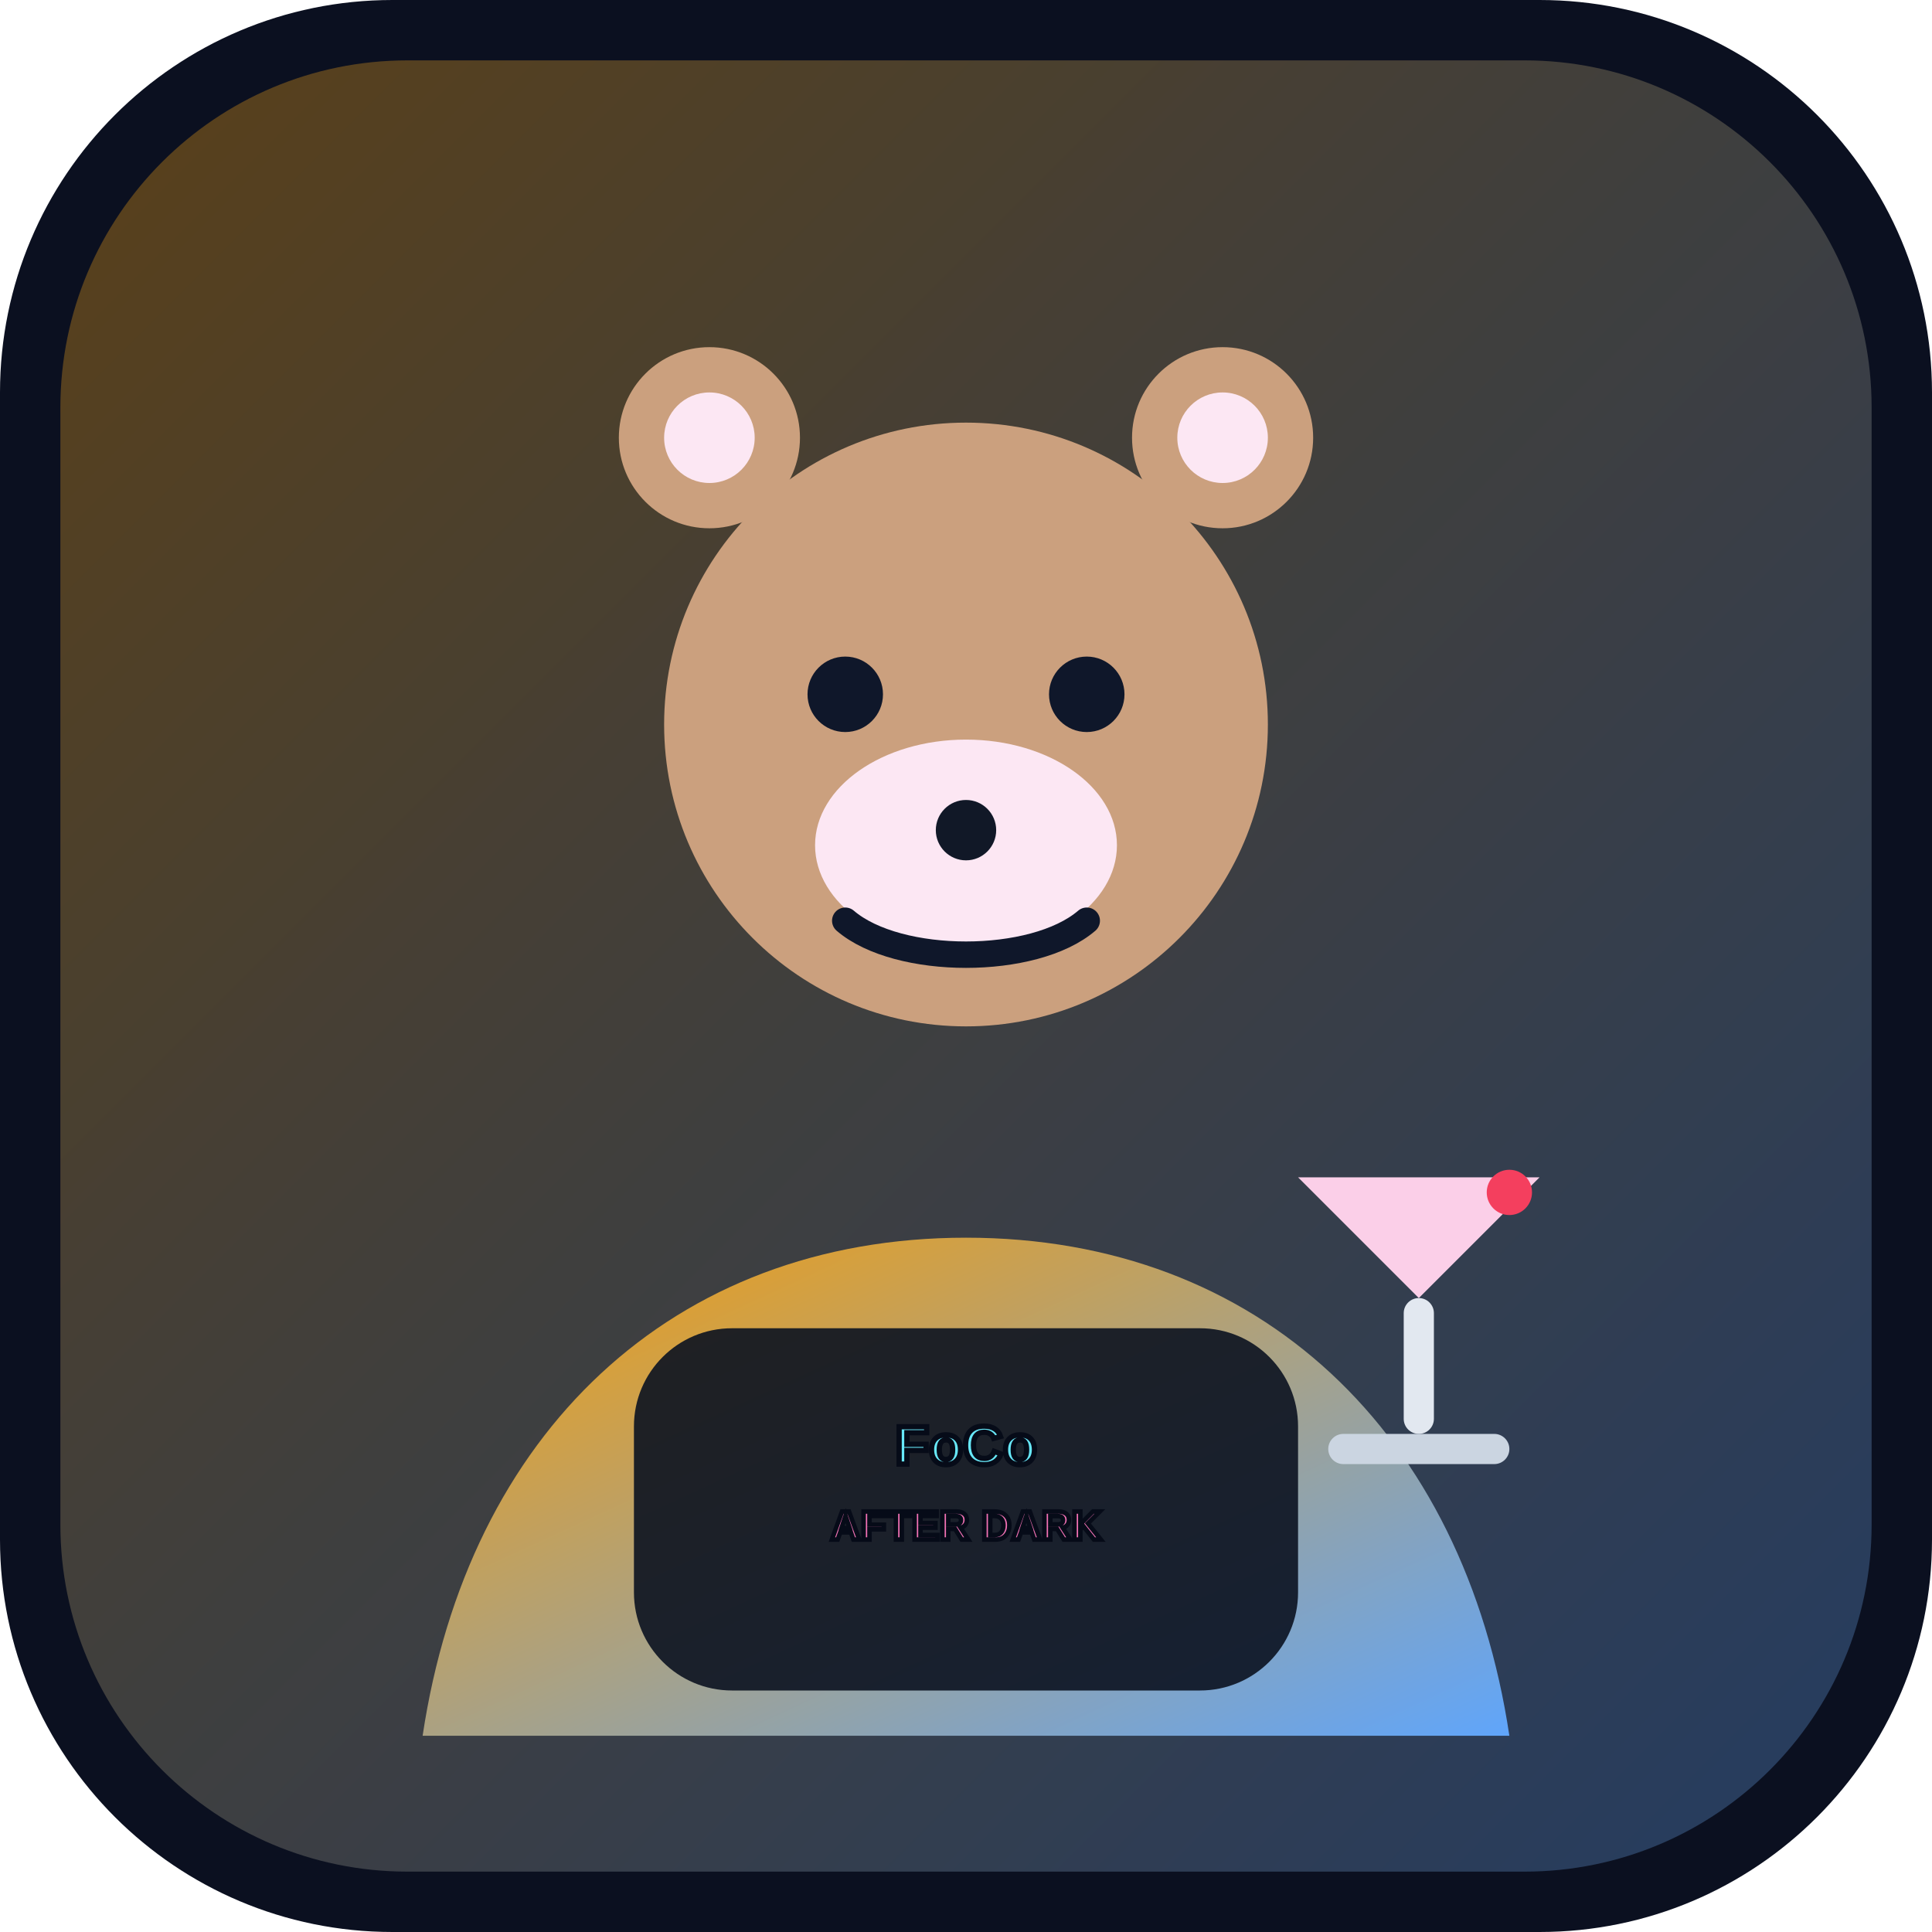
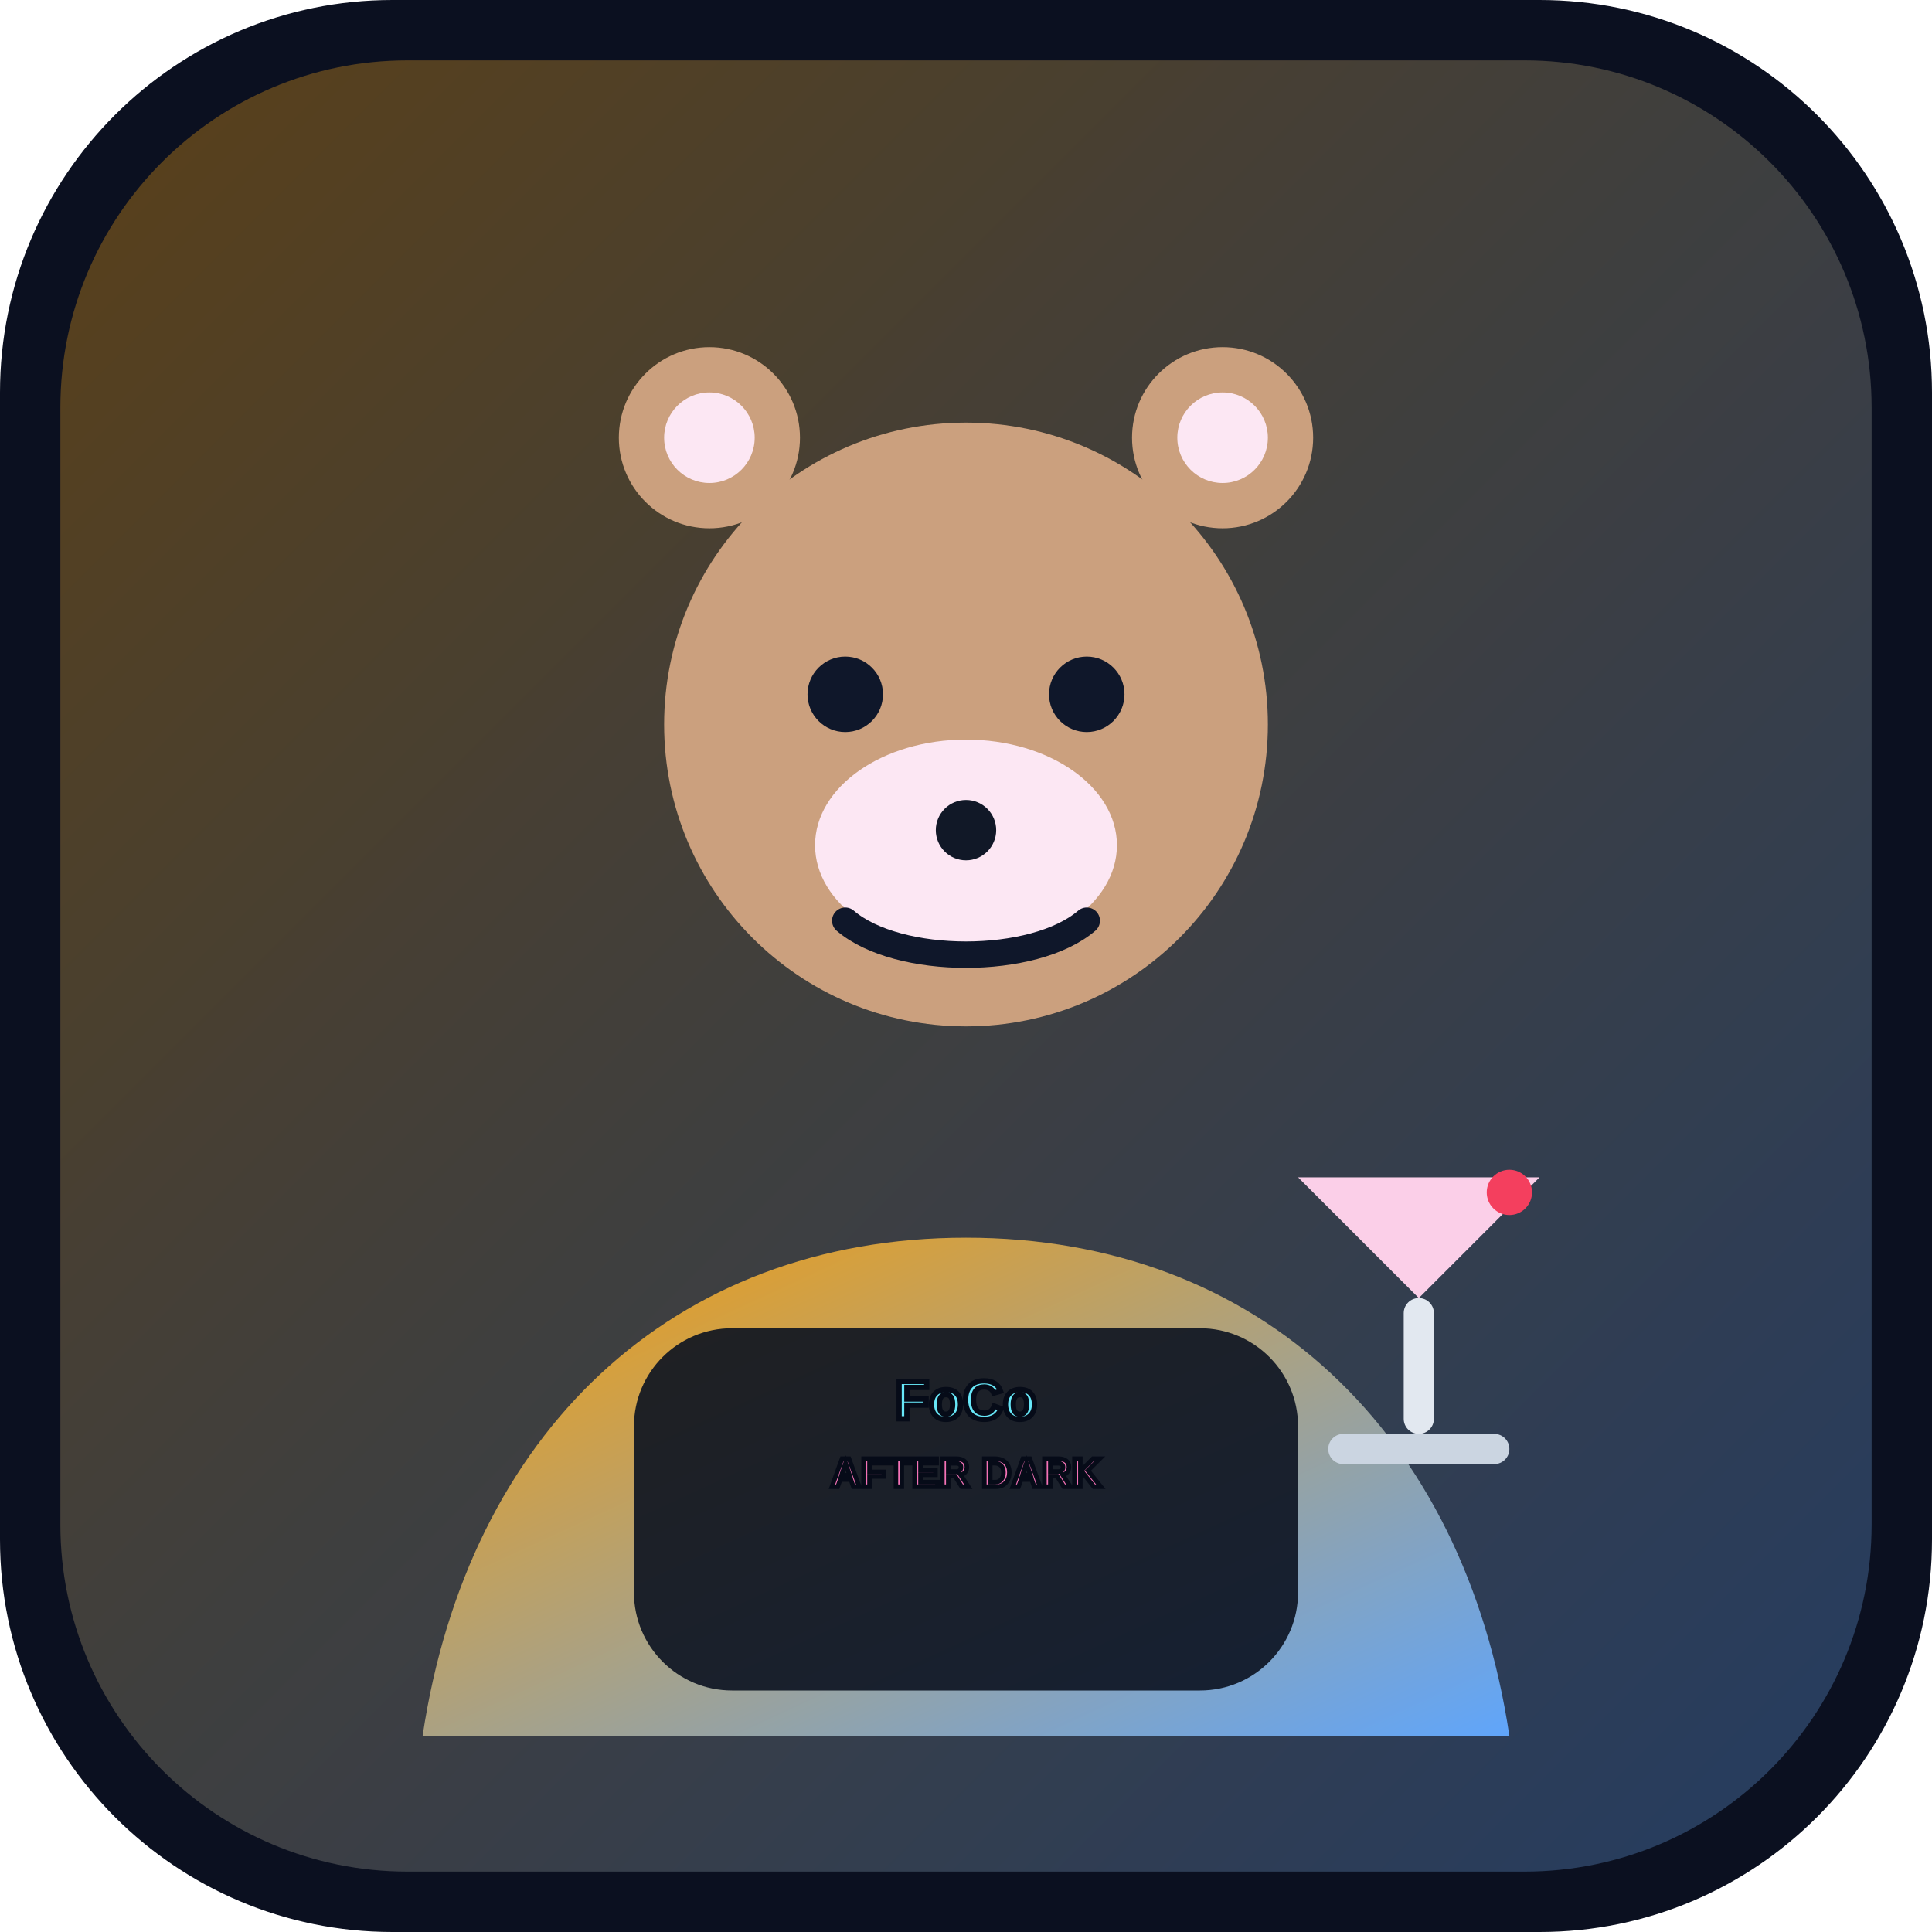
<svg xmlns="http://www.w3.org/2000/svg" viewBox="0 0 256 256" role="img" aria-label="Sloshed Squirrel">
  <defs>
    <linearGradient id="bg" x1="0" y1="0" x2="1" y2="1">
      <stop offset="0%" stop-color="#f59e0b" stop-opacity="0.34" />
      <stop offset="100%" stop-color="#60a5fa" stop-opacity="0.30" />
    </linearGradient>
    <linearGradient id="shirt" x1="0" y1="0" x2="1" y2="1">
      <stop offset="0%" stop-color="#f59e0b" />
      <stop offset="100%" stop-color="#60a5fa" />
    </linearGradient>
  </defs>
  <rect width="256" height="256" rx="52" fill="#0b1020" />
  <rect x="8" y="8" width="240" height="240" rx="46" fill="url(#bg)" />
  <circle cx="94" cy="58" r="12" fill="#cba07e" />
  <circle cx="162" cy="58" r="12" fill="#cba07e" />
  <circle cx="94" cy="58" r="6" fill="#fce7f3" />
  <circle cx="162" cy="58" r="6" fill="#fce7f3" />
  <circle cx="128" cy="96" r="40" fill="#cba07e" />
  <ellipse cx="128" cy="112" rx="20" ry="14" fill="#fce7f3" />
  <circle cx="112" cy="92" r="5" fill="#0f172a" />
  <circle cx="144" cy="92" r="5" fill="#0f172a" />
  <circle cx="128" cy="110" r="4" fill="#111827" />
  <path d="M112 122c7 6 25 6 32 0" fill="none" stroke="#0f172a" stroke-width="3.5" stroke-linecap="round" />
  <path d="M56 230c6-40 33-66 72-66s66 26 72 66" fill="url(#shirt)" />
  <rect x="84" y="176" width="88" height="48" rx="13" fill="#0b1220" opacity="0.9" />
-   <text x="128" y="194" text-anchor="middle" font-family="Arial, sans-serif" font-size="7.2" font-weight="700" fill="#67e8f9" stroke="#060b18" stroke-width="0.7" letter-spacing="0.10">FoCo</text>
-   <text x="128" y="204" text-anchor="middle" font-family="Arial, sans-serif" font-size="5.4" font-weight="700" fill="#f472b6" stroke="#060b18" stroke-width="0.6" letter-spacing="0.08">AFTER DARK</text>
+   <text x="128" y="188" text-anchor="middle" font-family="Arial, sans-serif" font-size="7.2" font-weight="700" fill="#67e8f9" stroke="#060b18" stroke-width="0.7" letter-spacing="0.10">FoCo</text>
+   <text x="128" y="197" text-anchor="middle" font-family="Arial, sans-serif" font-size="5.4" font-weight="700" fill="#f472b6" stroke="#060b18" stroke-width="0.6" letter-spacing="0.08">AFTER DARK</text>
  <path d="M172 156h32l-16 16z" fill="#fbcfe8" />
  <rect x="186" y="172" width="4" height="18" rx="2" fill="#e2e8f0" />
  <rect x="176" y="190" width="24" height="4" rx="2" fill="#cbd5e1" />
  <circle cx="200" cy="158" r="3" fill="#f43f5e" />
</svg>
